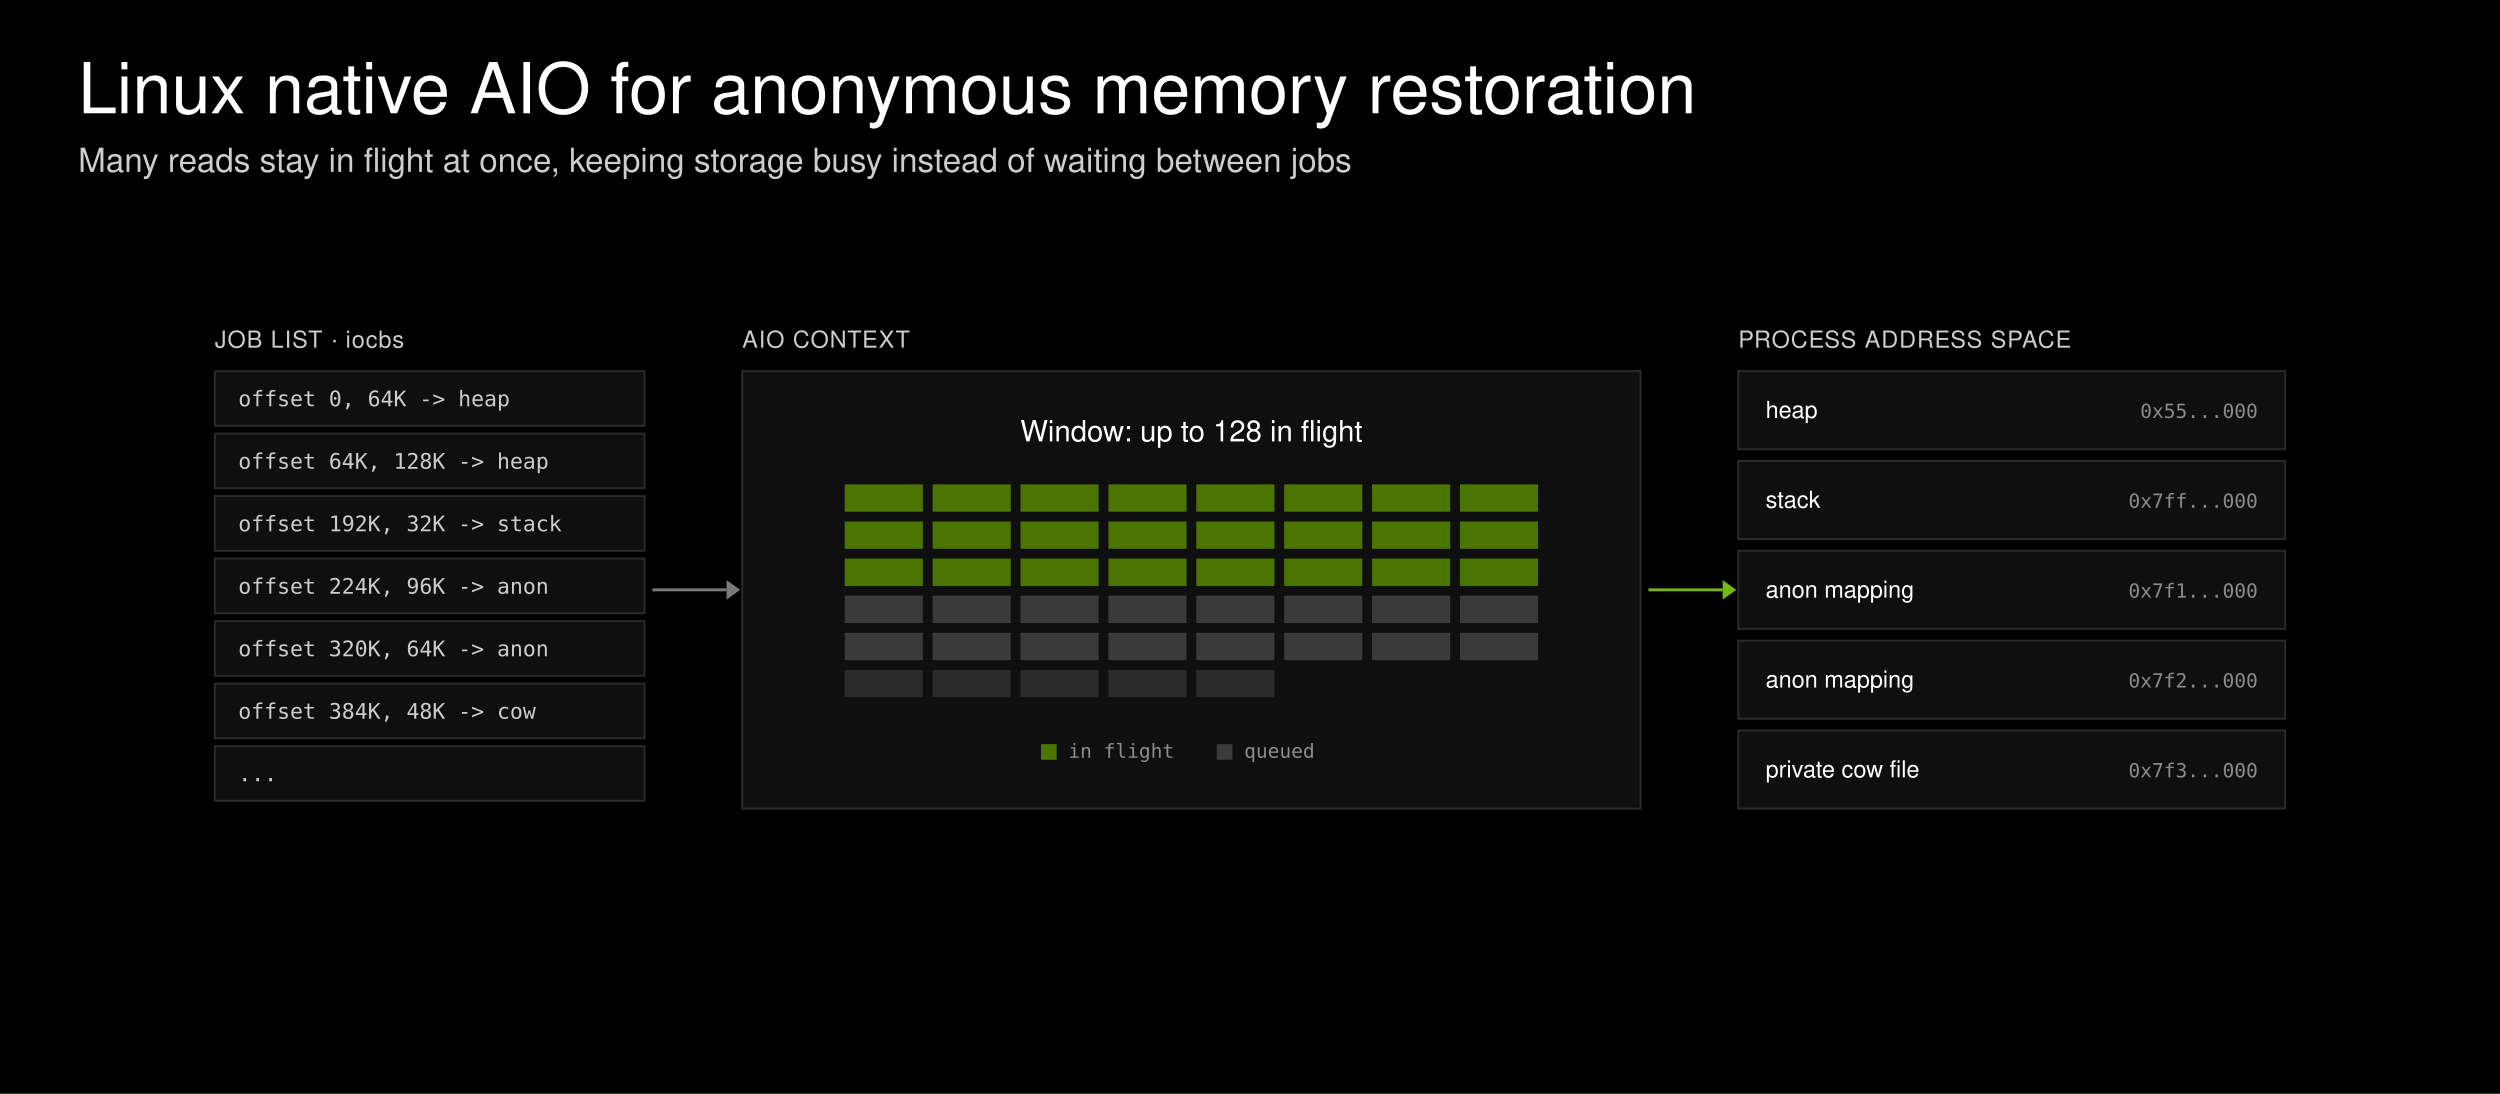
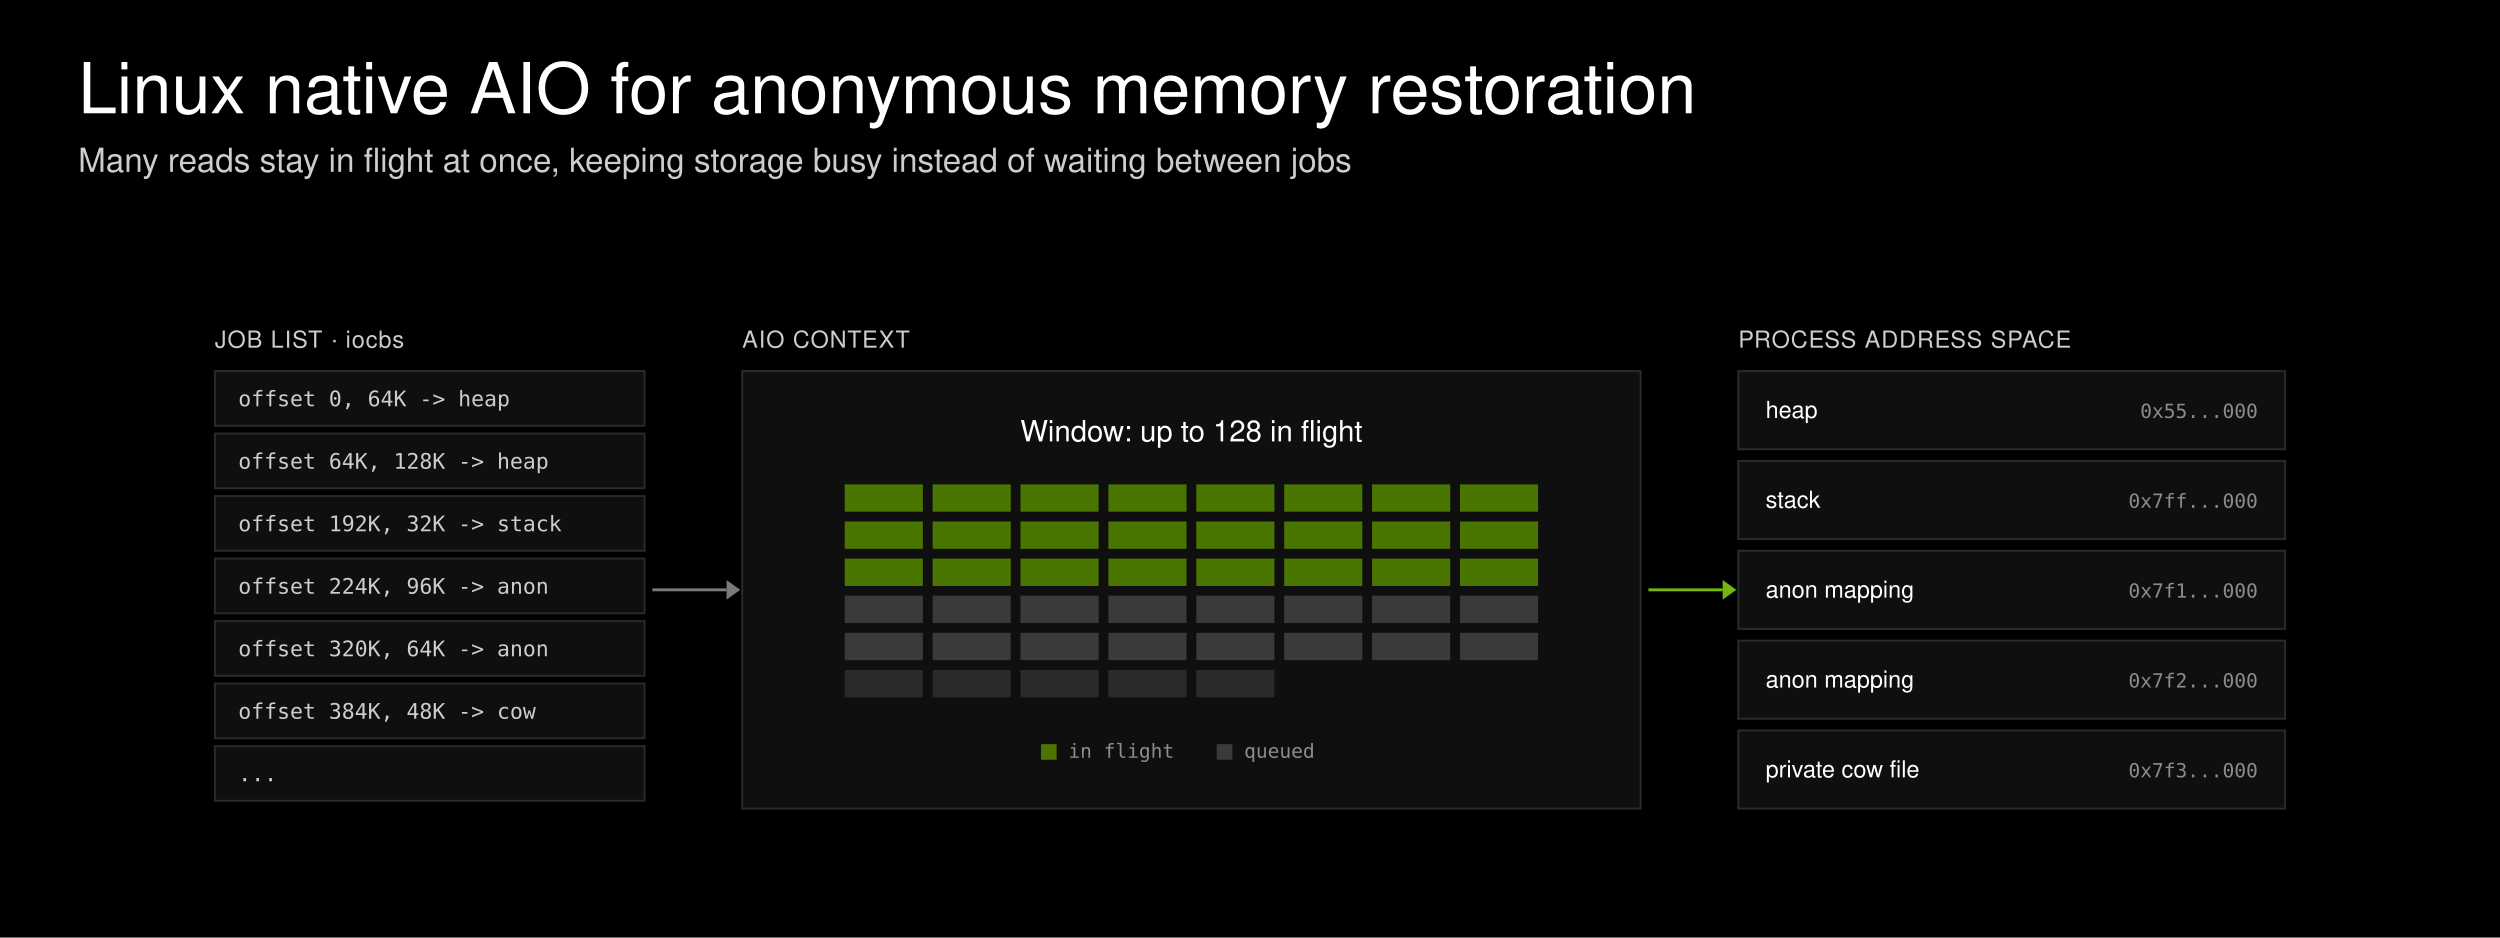
- <svg xmlns="http://www.w3.org/2000/svg" width="1280" height="560" viewBox="0 0 1280 560" role="img" aria-label="Parallel AIO restore pipeline overlaps memory-region reads">
-   <rect width="1280" height="560" fill="#000000" />
+ <svg xmlns="http://www.w3.org/2000/svg" width="1280" height="480" viewBox="0 0 1280 480" role="img" aria-label="Parallel AIO restore pipeline overlaps memory-region reads">
+   <rect width="1280" height="480" fill="#000000" />
  <style>
  .title { font-family: "Helvetica Neue", Helvetica, Geist, Arial, sans-serif; font-size: 36px; font-weight: 300; fill: #ffffff; }
  .subtitle { font-family: "Helvetica Neue", Helvetica, Geist, Arial, sans-serif; font-size: 17px; font-weight: 300; fill: #cdcdcd; }
  .panel-label { font-family: Geist, "Helvetica Neue", Helvetica, Arial, sans-serif; font-size: 13px; font-weight: 600; fill: #ffffff; letter-spacing: 0.08em; text-transform: uppercase; }
  .panel-sub { font-family: "Geist Mono", "SF Mono", Menlo, Consolas, monospace; font-size: 12px; font-weight: 400; fill: #8c8c8c; }
  .section-label { font-family: Geist, "Helvetica Neue", Helvetica, Arial, sans-serif; font-size: 12px; font-weight: 500; fill: #cdcdcd; letter-spacing: 0.04em; text-transform: uppercase; }
  .card-title { font-family: Geist, "Helvetica Neue", Helvetica, Arial, sans-serif; font-size: 15px; font-weight: 500; fill: #ffffff; }
  .card-meta { font-family: "Geist Mono", "SF Mono", Menlo, Consolas, monospace; font-size: 11px; font-weight: 400; fill: #8c8c8c; }
  .item { font-family: "Geist Mono", "SF Mono", Menlo, Consolas, monospace; font-size: 11px; font-weight: 400; fill: #cdcdcd; }
  .vma-label { font-family: Geist, "Helvetica Neue", Helvetica, Arial, sans-serif; font-size: 12px; font-weight: 500; fill: #ffffff; }
  .vma-addr { font-family: "Geist Mono", "SF Mono", Menlo, Consolas, monospace; font-size: 10px; font-weight: 400; fill: #8c8c8c; }
  .arrow-label { font-family: Geist, "Helvetica Neue", Helvetica, Arial, sans-serif; font-size: 12px; font-weight: 500; fill: #cdcdcd; }
  .arrow-meta { font-family: "Geist Mono", "SF Mono", Menlo, Consolas, monospace; font-size: 10px; font-weight: 400; fill: #8c8c8c; }
</style>
  <text class="title" x="40" y="58">Linux native AIO for anonymous memory restoration</text>
  <text class="subtitle" x="40" y="88">Many reads stay in flight at once, keeping storage busy instead of waiting between jobs</text>
  <text class="section-label" x="110.0" y="178">JOB LIST · iocbs</text>
  <text class="section-label" x="380.0" y="178">AIO CONTEXT</text>
  <text class="section-label" x="890.0" y="178">PROCESS ADDRESS SPACE</text>
  <rect x="110.0" y="190" width="220" height="28" fill="#0f0f0f" stroke="#2a2a2a" stroke-width="1" />
  <text class="item" x="122.0" y="208.0">offset 0,    64K -&gt; heap</text>
  <rect x="110.0" y="222" width="220" height="28" fill="#0f0f0f" stroke="#2a2a2a" stroke-width="1" />
  <text class="item" x="122.0" y="240.0">offset 64K,  128K -&gt; heap</text>
  <rect x="110.0" y="254" width="220" height="28" fill="#0f0f0f" stroke="#2a2a2a" stroke-width="1" />
  <text class="item" x="122.0" y="272.0">offset 192K, 32K -&gt; stack</text>
  <rect x="110.0" y="286" width="220" height="28" fill="#0f0f0f" stroke="#2a2a2a" stroke-width="1" />
  <text class="item" x="122.0" y="304.0">offset 224K, 96K -&gt; anon</text>
  <rect x="110.0" y="318" width="220" height="28" fill="#0f0f0f" stroke="#2a2a2a" stroke-width="1" />
  <text class="item" x="122.0" y="336.0">offset 320K, 64K -&gt; anon</text>
  <rect x="110.0" y="350" width="220" height="28" fill="#0f0f0f" stroke="#2a2a2a" stroke-width="1" />
  <text class="item" x="122.0" y="368.0">offset 384K, 48K -&gt; cow</text>
  <rect x="110.0" y="382" width="220" height="28" fill="#0f0f0f" stroke="#2a2a2a" stroke-width="1" />
  <text class="item" x="122.0" y="400.0">...</text>
  <rect x="380.0" y="190" width="460" height="224" fill="#0f0f0f" stroke="#2a2a2a" stroke-width="1" />
  <text class="card-title" x="610.0" y="226" text-anchor="middle">Window: up to 128 in flight</text>
  <rect x="432.5" y="248" width="40" height="14" fill="#4a7500" />
  <rect x="477.5" y="248" width="40" height="14" fill="#4a7500" />
  <rect x="522.5" y="248" width="40" height="14" fill="#4a7500" />
  <rect x="567.5" y="248" width="40" height="14" fill="#4a7500" />
  <rect x="612.5" y="248" width="40" height="14" fill="#4a7500" />
  <rect x="657.5" y="248" width="40" height="14" fill="#4a7500" />
  <rect x="702.5" y="248" width="40" height="14" fill="#4a7500" />
  <rect x="747.5" y="248" width="40" height="14" fill="#4a7500" />
  <rect x="432.5" y="267" width="40" height="14" fill="#4a7500" />
  <rect x="477.5" y="267" width="40" height="14" fill="#4a7500" />
  <rect x="522.5" y="267" width="40" height="14" fill="#4a7500" />
  <rect x="567.5" y="267" width="40" height="14" fill="#4a7500" />
  <rect x="612.5" y="267" width="40" height="14" fill="#4a7500" />
  <rect x="657.5" y="267" width="40" height="14" fill="#4a7500" />
  <rect x="702.5" y="267" width="40" height="14" fill="#4a7500" />
  <rect x="747.5" y="267" width="40" height="14" fill="#4a7500" />
  <rect x="432.5" y="286" width="40" height="14" fill="#4a7500" />
  <rect x="477.5" y="286" width="40" height="14" fill="#4a7500" />
  <rect x="522.5" y="286" width="40" height="14" fill="#4a7500" />
  <rect x="567.5" y="286" width="40" height="14" fill="#4a7500" />
  <rect x="612.5" y="286" width="40" height="14" fill="#4a7500" />
  <rect x="657.5" y="286" width="40" height="14" fill="#4a7500" />
  <rect x="702.5" y="286" width="40" height="14" fill="#4a7500" />
  <rect x="747.5" y="286" width="40" height="14" fill="#4a7500" />
  <rect x="432.5" y="305" width="40" height="14" fill="#3a3a3a" />
  <rect x="477.5" y="305" width="40" height="14" fill="#3a3a3a" />
  <rect x="522.5" y="305" width="40" height="14" fill="#3a3a3a" />
  <rect x="567.5" y="305" width="40" height="14" fill="#3a3a3a" />
  <rect x="612.5" y="305" width="40" height="14" fill="#3a3a3a" />
  <rect x="657.5" y="305" width="40" height="14" fill="#3a3a3a" />
  <rect x="702.5" y="305" width="40" height="14" fill="#3a3a3a" />
  <rect x="747.5" y="305" width="40" height="14" fill="#3a3a3a" />
  <rect x="432.5" y="324" width="40" height="14" fill="#3a3a3a" />
  <rect x="477.5" y="324" width="40" height="14" fill="#3a3a3a" />
  <rect x="522.5" y="324" width="40" height="14" fill="#3a3a3a" />
  <rect x="567.5" y="324" width="40" height="14" fill="#3a3a3a" />
  <rect x="612.5" y="324" width="40" height="14" fill="#3a3a3a" />
  <rect x="657.5" y="324" width="40" height="14" fill="#3a3a3a" />
  <rect x="702.5" y="324" width="40" height="14" fill="#3a3a3a" />
  <rect x="747.5" y="324" width="40" height="14" fill="#3a3a3a" />
  <rect x="432.5" y="343" width="40" height="14" fill="#2a2a2a" />
  <rect x="477.5" y="343" width="40" height="14" fill="#2a2a2a" />
  <rect x="522.5" y="343" width="40" height="14" fill="#2a2a2a" />
  <rect x="567.5" y="343" width="40" height="14" fill="#2a2a2a" />
  <rect x="612.5" y="343" width="40" height="14" fill="#2a2a2a" />
  <rect x="533.0" y="381" width="8" height="8" fill="#4a7500" />
  <text class="arrow-meta" x="547.0" y="388" fill="#cdcdcd">in flight</text>
  <rect x="623.0" y="381" width="8" height="8" fill="#3a3a3a" />
  <text class="arrow-meta" x="637.0" y="388" fill="#cdcdcd">queued</text>
  <rect x="890.0" y="190.0" width="280" height="40" fill="#0f0f0f" stroke="#2a2a2a" stroke-width="1" />
  <text class="vma-label" x="904.0" y="214.0">heap</text>
  <text class="vma-addr" x="1156.0" y="214.0" text-anchor="end">0x55...000</text>
  <rect x="890.0" y="236.0" width="280" height="40" fill="#0f0f0f" stroke="#2a2a2a" stroke-width="1" />
  <text class="vma-label" x="904.0" y="260.0">stack</text>
  <text class="vma-addr" x="1156.0" y="260.0" text-anchor="end">0x7ff...000</text>
  <rect x="890.0" y="282.0" width="280" height="40" fill="#0f0f0f" stroke="#2a2a2a" stroke-width="1" />
  <text class="vma-label" x="904.0" y="306.0">anon mapping</text>
  <text class="vma-addr" x="1156.0" y="306.0" text-anchor="end">0x7f1...000</text>
  <rect x="890.0" y="328.0" width="280" height="40" fill="#0f0f0f" stroke="#2a2a2a" stroke-width="1" />
  <text class="vma-label" x="904.0" y="352.0">anon mapping</text>
  <text class="vma-addr" x="1156.0" y="352.0" text-anchor="end">0x7f2...000</text>
  <rect x="890.0" y="374.0" width="280" height="40" fill="#0f0f0f" stroke="#2a2a2a" stroke-width="1" />
  <text class="vma-label" x="904.0" y="398.0">private cow file</text>
  <text class="vma-addr" x="1156.0" y="398.0" text-anchor="end">0x7f3...000</text>
  <line x1="334.0" y1="302.0" x2="372.0" y2="302.0" stroke="#7a7a7a" stroke-width="1.5" />
  <polygon points="372.0,297.0 379.0,302.0 372.0,307.0" fill="#7a7a7a" />
  <line x1="844.0" y1="302.0" x2="882.0" y2="302.0" stroke="#74b711" stroke-width="1.5" />
  <polygon points="882.0,297.0 889.0,302.0 882.0,307.0" fill="#74b711" />
</svg>
